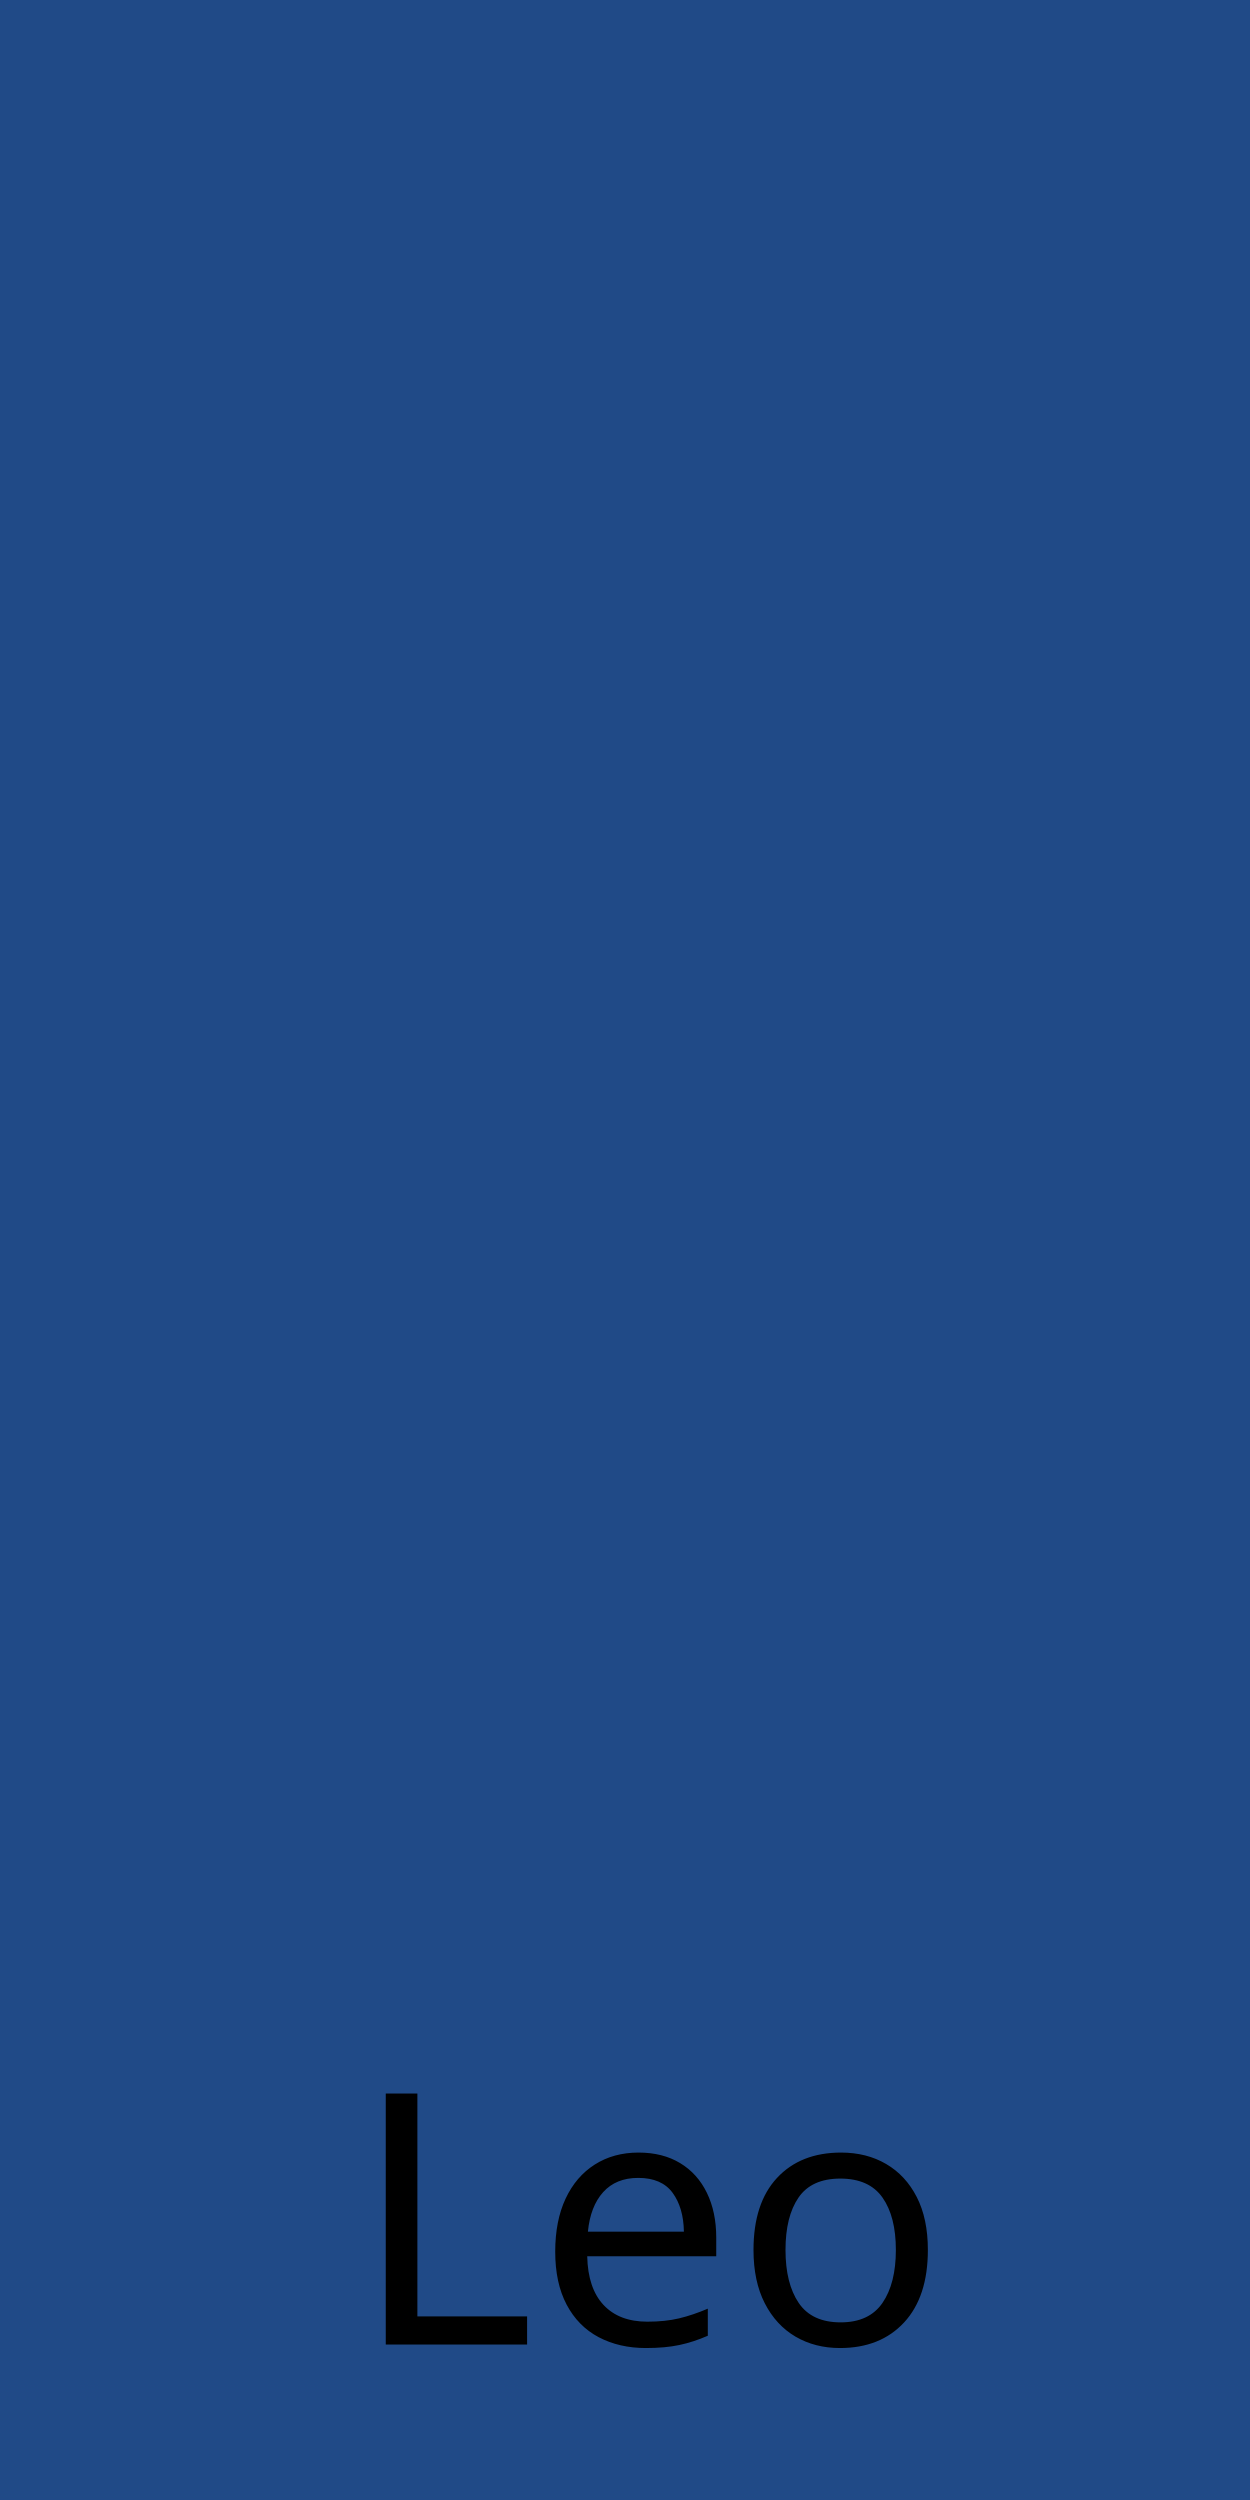
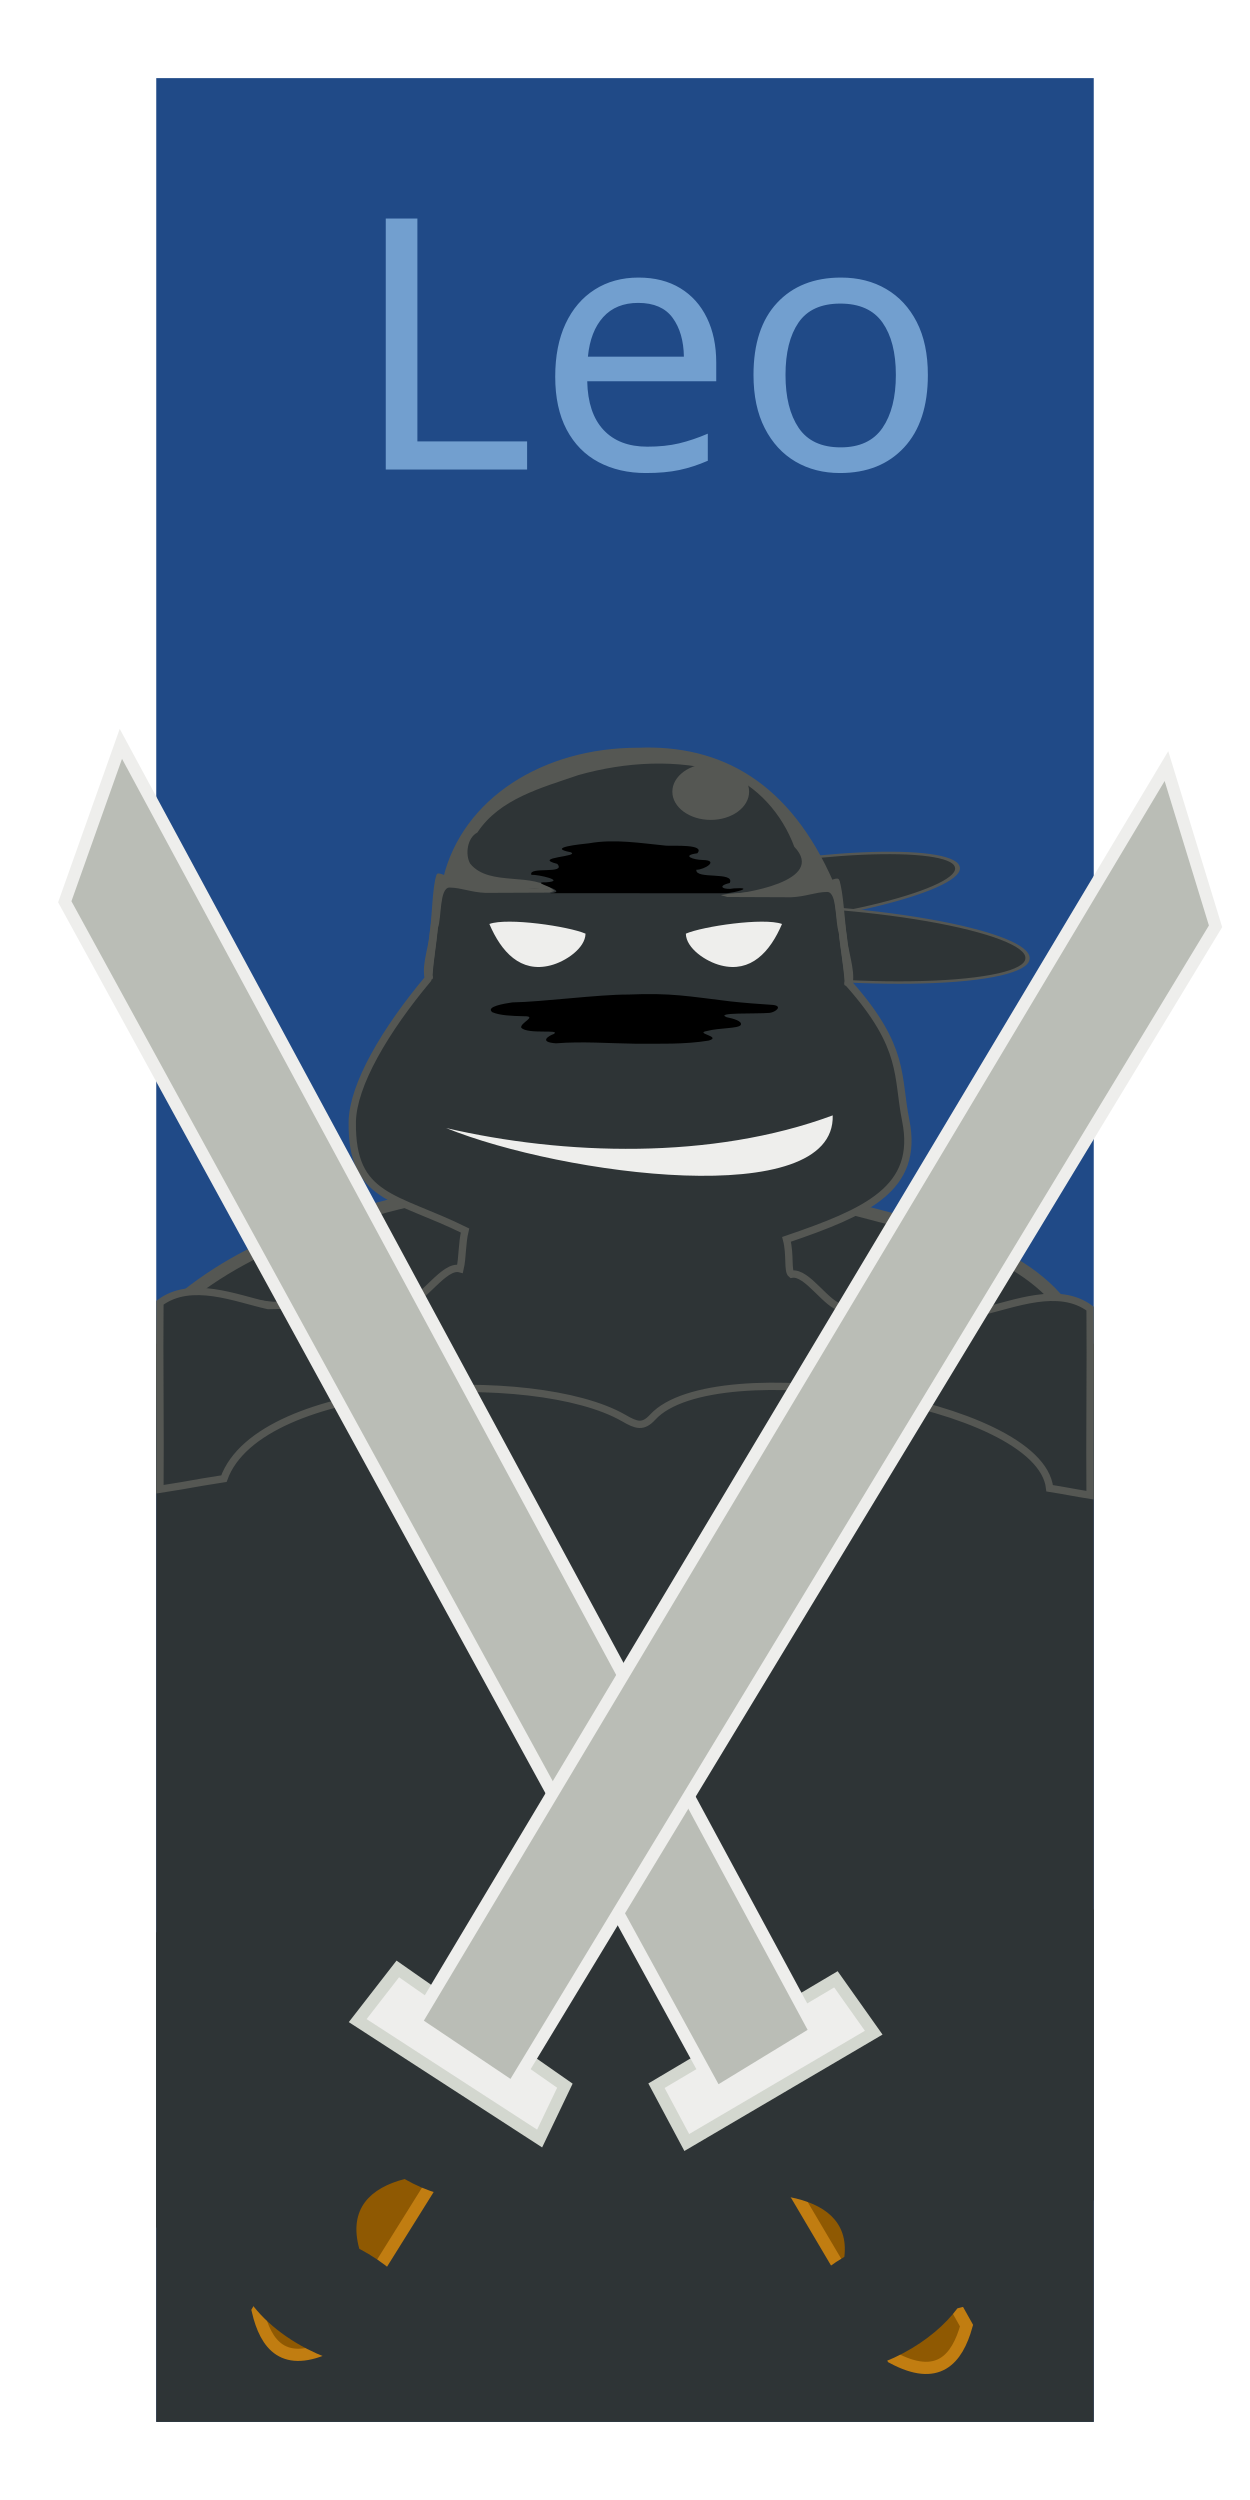
<svg xmlns="http://www.w3.org/2000/svg" width="512" height="1024" id="svg4283" version="1.1">
  <defs id="defs4285" />
  <g id="layer1" transform="translate(0,-28.36218)">
-     <rect style="fill:#204a87;fill-opacity:1;stroke:none" id="rect4291" width="512" height="1024" x="0" y="28.362" />
-     <text xml:space="preserve" style="font-size:144px;font-style:normal;font-variant:normal;font-weight:500;font-stretch:normal;line-height:125%;letter-spacing:0px;word-spacing:0px;fill:#000000;fill-opacity:1;stroke:none;font-family:'M+ 1mn';-inkscape-font-specification:'M+ 1mn Medium'" x="144.04" y="988.682" id="text4293">
-       <tspan id="tspan4295" x="144.04" y="988.682">Leo</tspan>
+     <path style="fill:#204a87;fill-opacity:1;stroke:none" d="m 64,60.362 384,0 0,960 -384,0 z" id="rect4291" />
+     <path style="fill:#2e3436;stroke:#555753;stroke-width:5;stroke-miterlimit:4;stroke-dasharray:none" d="m 76,559.362 c 33.633,-26.775 72.026,-34.388 112.698,-44.367 47.351,-8.53 95.702,-3.923 142.874,3.58 38.938,11.748 78.132,16.357 100.928,41.287 -57.093,17.72 -117,15.742 -175.5,23.613 z" id="path4690" />
+     <path style="fill:#2e3436;fill-opacity:1;stroke:#555753" id="path4565" d="m 422.143,362.06 a 36.328,12.286 0 1 1 -72.655,0 36.328,12.286 0 1 1 72.655,0 z" transform="matrix(1.941967,-0.2801969,0.3634142,0.9665924,-559.3252,151.567)" />
+     <path style="fill:#2e3436;fill-opacity:1;stroke:none" d="m 64,578.762 384,0 0,441.6 -384,0 z" id="rect4451" />
+     <text xml:space="preserve" style="font-size:144px;font-style:normal;font-variant:normal;font-weight:500;font-stretch:normal;line-height:125%;letter-spacing:0px;word-spacing:0px;fill:#729fcf;fill-opacity:1;stroke:none;font-family:'M+ 1mn';-inkscape-font-specification:'M+ 1mn Medium'" x="144.04" y="220.682" id="text4293">
+       <tspan id="tspan4295" x="144.04" y="220.682">Leo</tspan>
    </text>
+     <path style="fill:#2e3436;fill-opacity:1;stroke:#555753" id="path4567" d="m 445.477,398.741 a 48.172,14.672 0 1 1 -96.343,0 48.172,14.672 0 1 1 96.343,0 z" transform="matrix(1.744058,0.1262807,-0.07221721,0.9973889,-327.2797,-32.9664)" />
+     <path style="fill:#2e3436;fill-opacity:1;stroke:#555753;stroke-width:3;stroke-miterlimit:4;stroke-opacity:1;stroke-dasharray:none" d="m 261.313,336.131 c -38.502,0 -70.64,20.499 -78.312,52.2 l -2.688,-0.031 -5.109,41.18 c -17.169,20.507 -30.726,43.241 -30.912,58.5 -0.385,31.491 17.674,30.321 46.178,44.396 -1.305,5.427 -0.974,11.108 -2.031,15.661 -6.589,-1.78 -14.866,12.906 -21.375,13.544 -9.502,0.23 -19.025,0.482 -28.531,0.844 -9.579,0.103 -19.142,0.568 -28.719,0.688 C 96.692,560.204 78.358,552.394 65.5,561.956 c -0.238,22.024 0.238,54.382 0,76.406 16.698,-2.619 9.495,-1.725 26.219,-4.344 14.639,-40.856 127.417,-45.793 163.77,-24.812 5.235,3.021 7.876,3.955 11.893,-0.42 25.104,-27.339 158.681,-6.747 162.556,29.17 6.019,0.943 10.548,1.9 16.562,2.844 -0.238,-22.024 0.238,-54.414 0,-76.438 -12.858,-9.562 -31.129,-1.752 -44.25,1.156 -9.577,-0.119 -19.14,-0.584 -28.719,-0.688 -9.506,-0.362 -19.029,-0.614 -28.531,-0.844 -6.324,-0.62 -14.319,-14.959 -20.812,-13.7 -1.708,-1.298 -0.353,-7.913 -2.031,-14.286 32.689,-11.161 54.495,-20.696 48.822,-48.728 -3.633,-17.948 0.008,-29.717 -23.072,-55.786 l -5.469,-40.906 -2.312,-0.031 c -17.668,-40.524 -45.167,-55.764 -78.812,-54.419 z" id="path4350" />
+     <path style="fill:#555753;stroke:none" d="m 195.516,369.385 c 9.087,-13.912 26.602,-18.436 41.464,-23.568 19.296,-5.417 40.423,-6.685 59.747,-0.95 13.49,5.292 23.623,16.892 28.617,30.338 13.425,14.037 -20.682,19.434 -29.962,19.817 3.654,0.711 36.396,1.972 44.456,-4.862 -6.18,-15.658 -16.001,-28.931 -26.28,-37.859 -28.385,-23.93 -73.812,-19.808 -101.761,-2.805 -15.022,8.499 -25.473,23.843 -28.801,38.762 12.902,5.817 30.491,2.607 43.976,4.924 -8.568,-8.004 -26.357,-1.351 -34.358,-11.018 -2.173,-3.679 -1.252,-10.684 2.901,-12.78 z" id="path4663" />
+     <path style="fill:#555753;stroke:none" d="m 204.304,391.267 19.47,1.326 3.469,0.624 -2.194,0.758 -26.151,0.114 c -6.135,-0.251 -9.819,-2.121 -14.805,-2.184 -4.174,0.089 -3.196,12.619 -4.716,16.46 -0.591,6.882 -1.861,13.288 -2.157,19.371 0.425,1.952 -0.163,2.682 -3.407,0.541 -0.953,-5.218 1.997,-12.924 2.207,-18.099 0.928,-5.349 1.044,-18.927 2.811,-23.546 0.558,-1.458 3.482,0.582 7.405,1.744 3.923,1.162 10.882,1.539 18.068,2.89 z" id="path4573-0" />
+     <path style="fill:#555753;stroke:none" d="m 318.629,393.058 -19.47,1.326 -3.844,0.624 2.569,0.758 26.151,0.114 c 6.135,-0.251 9.819,-2.121 14.805,-2.184 4.174,0.089 3.196,12.619 4.716,16.46 0.591,6.882 2.048,14.038 2.344,20.121 -0.425,1.952 0.163,2.682 3.407,0.541 0.953,-5.218 -2.185,-13.674 -2.395,-18.849 -0.928,-5.349 -1.419,-18.552 -3.186,-23.171 -0.558,-1.458 -3.107,0.207 -7.03,1.369 -3.923,1.162 -10.882,1.539 -18.068,2.89 z" id="path4573-0-5" />
+     <path style="fill:#000000;fill-opacity:1;stroke:none" d="m 297.301,394.248 c 3.907,-0.208 12.079,-2.552 3.268,-2.004 -3.657,0.792 -7.551,-0.817 -1.658,-2.206 2.283,-4.884 -14.242,-1.287 -13.68,-5.417 3.321,-7e-4 9.545,-3.871 2.638,-4.006 -3.993,-0.072 -8.965,-1.867 -2.244,-2.746 3.391,-3.837 -9.776,-2.941 -12.681,-3.11 -10.508,-1.02 -21.064,-2.842 -31.606,-0.997 -3.608,0.415 -17.699,1.758 -7.598,3.674 4.315,1.835 -16.188,2.055 -5.488,4.77 3.955,4.474 -12.015,0.855 -10.604,4.483 2.638,-0.187 14.49,2.476 6.112,3.067 -8.396,-0.239 10.781,3.762 1.504,4.455 z" id="path3221" />
+     <path style="fill:#555753;fill-opacity:1;stroke:none" id="path3995" d="m 308.349,326.3 a 17.362,10.038 0 1 1 -34.724,0 17.362,10.038 0 1 1 34.724,0 z" transform="matrix(0.9054545,0,0,1.150943,27.63777,-22.91099)" />
+     <path style="fill:#000000;fill-opacity:1;stroke:none" d="m 209.845,438.947 c 12.319,-0.204 35.183,-3.258 47.529,-3.219 17.593,-0.748 24.527,0.728 41.923,2.816 5.711,0.618 11.491,1.061 17.222,1.427 4.313,0.434 1.15,2.99 -1.276,3.264 -5.871,0.502 -22.623,-0.287 -17.607,1.773 2.767,0.564 6.489,1.605 5.795,3.166 -0.891,1.539 -8.945,1.146 -13.76,2.468 -5.648,0.948 6.359,2.278 0.589,3.95 -9.833,1.605 -20.059,1.253 -30.093,1.277 -10.833,-0.148 -21.683,-1.021 -32.439,-0.161 -7.381,-0.512 -2.783,-3.19 -0.862,-3.844 3.057,-2.046 -10.72,0.295 -13.364,-2.537 -0.638,-2.008 7.118,-4.832 0.913,-4.717 -4.979,-0.125 -9.616,-0.302 -12.762,-1.645 -2.886,-2.296 4.918,-3.528 8.193,-4.019 z" id="path4007" />
+     <path style="fill:#eeeeec;stroke:none" d="m 341.08,485.219 c -49.506,18.351 -110.155,16.391 -158.35,5.189 47.852,19.371 159.518,34.166 158.35,-5.189 z" id="path4805" />
+     <path style="fill:#8f5902;stroke:#c17d11;stroke-width:5;stroke-linecap:butt;stroke-linejoin:miter;stroke-miterlimit:4;stroke-opacity:1;stroke-dasharray:none" d="m 304.712,891.017 60.863,103.021 c 18.553,9.968 26.391,0.896 30.318,-13.092 L 335.235,872.723 z" id="path2993-2-4" />
+     <path style="fill:#2e3436;fill-opacity:1;stroke:none" d="m 448,782 -37.875,29.219 -23.344,2.281 -42.188,0.625 c -6.525,-0.466 -14.083,2.349 -20.094,8.125 -7.185,6.904 -10.067,16.028 -7.969,23.031 -3.643,1.579 -7.326,3.553 -10.906,5.969 -18.983,12.811 -28.335,32.475 -20.906,43.906 5.872,9.035 20.511,10.222 35.75,4 0.919,0.325 1.916,0.571 3,0.781 14.01,2.713 24.134,9.905 22.375,24.469 -18.885,11.162 -29.461,28.126 -23.844,38.906 5.903,11.328 27.447,11.514 48.156,0.438 9.439,-5.048 17.05,-11.575 22,-18.25 16.118,-3.623 28.907,-14.774 36.062,-29.625 l 0.062,0.094 L 448,901.219 448,782 z" transform="translate(0,28.36218)" id="path4397-5" />
+     <path style="fill:#eeeeec;stroke:#d3d7cf;stroke-width:5;stroke-linecap:butt;stroke-linejoin:miter;stroke-miterlimit:4;stroke-opacity:1;stroke-dasharray:none" d="m 342.392,839.086 15.478,21.864 -76.568,44.98 -12.411,-23.259 z" id="path2991-6-3" />
+     <path style="fill:#babdb6;stroke:#eeeeec;stroke-width:5;stroke-linecap:butt;stroke-linejoin:miter;stroke-miterlimit:4;stroke-opacity:1;stroke-dasharray:none" d="M 334.127,860.688 49.509,333.04 26.531,397.726 293.367,885.552 z" id="path2989-9-6" />
+     <path style="fill:#8f5902;stroke:#c17d11;stroke-width:5;stroke-linecap:butt;stroke-linejoin:miter;stroke-miterlimit:4;stroke-opacity:1;stroke-dasharray:none" d="m 198.298,888.375 -62.987,100.907 c -18.973,9.143 -26.405,-0.265 -29.713,-14.412 L 168.608,868.758 z" id="path2993-2" />
+     <path style="fill:#2e3436;fill-opacity:1;stroke:none" d="M 80.719,787.125 64,791.5 l 0,120.781 2.938,2.75 c 7.568,11.766 19.036,20.409 32.875,23.438 4.418,8.521 13.709,17.333 26,23.656 20.883,10.744 42.466,10.202 48.188,-1.219 5.662,-11.303 -6.352,-29.033 -26.844,-39.812 -4.545,-16.51 4.648,-24.953 18.562,-28.562 18.245,10.457 37.621,10.489 44.438,-0.375 2.717,-4.33 3.058,-9.784 1.406,-15.562 -2.753,-9.631 -11.009,-20.153 -23,-27.969 -3.618,-2.359 -7.332,-4.324 -11,-5.844 1.977,-7.034 -1.055,-16.091 -8.344,-22.875 -5.138,-4.782 -11.367,-7.427 -17.094,-7.812 l -0.125,0 c -1.009,-0.062 -1.999,-0.082 -2.969,0 L 106.812,812.125 93.656,806.25 80.719,787.125 z" id="path4397" transform="translate(0,28.36218)" />
+     <path style="fill:#eeeeec;stroke:#d3d7cf;stroke-width:5;stroke-linecap:butt;stroke-linejoin:miter;stroke-miterlimit:4;stroke-opacity:1;stroke-dasharray:none" d="m 162.936,834.838 -16.424,21.163 74.517,48.301 10.347,-21.639 z" id="path2991-6" />
+     <path style="fill:#babdb6;stroke:#eeeeec;stroke-width:5;stroke-linecap:butt;stroke-linejoin:miter;stroke-miterlimit:4;stroke-opacity:1;stroke-dasharray:none" d="M 170.244,856.783 477.775,342.152 497.888,407.785 209.872,883.414 z" id="path2989-9" />
+     <path style="fill:#eeeeec;stroke:none" d="m 320.308,406.824 c -4.862,11.447 -12.779,20.131 -25.031,16.967 -6.107,-1.525 -14.271,-7.005 -14.351,-13.004 6.887,-2.987 31.891,-6.684 39.383,-3.964 z" id="path5344-1" />
+     <path style="fill:#eeeeec;stroke:none" d="m 200.448,406.824 c 4.862,11.447 12.779,20.131 25.031,16.967 6.107,-1.525 14.271,-7.005 14.351,-13.004 -6.887,-2.987 -31.891,-6.684 -39.383,-3.964 z" id="path5344-1-4" />
  </g>
</svg>
